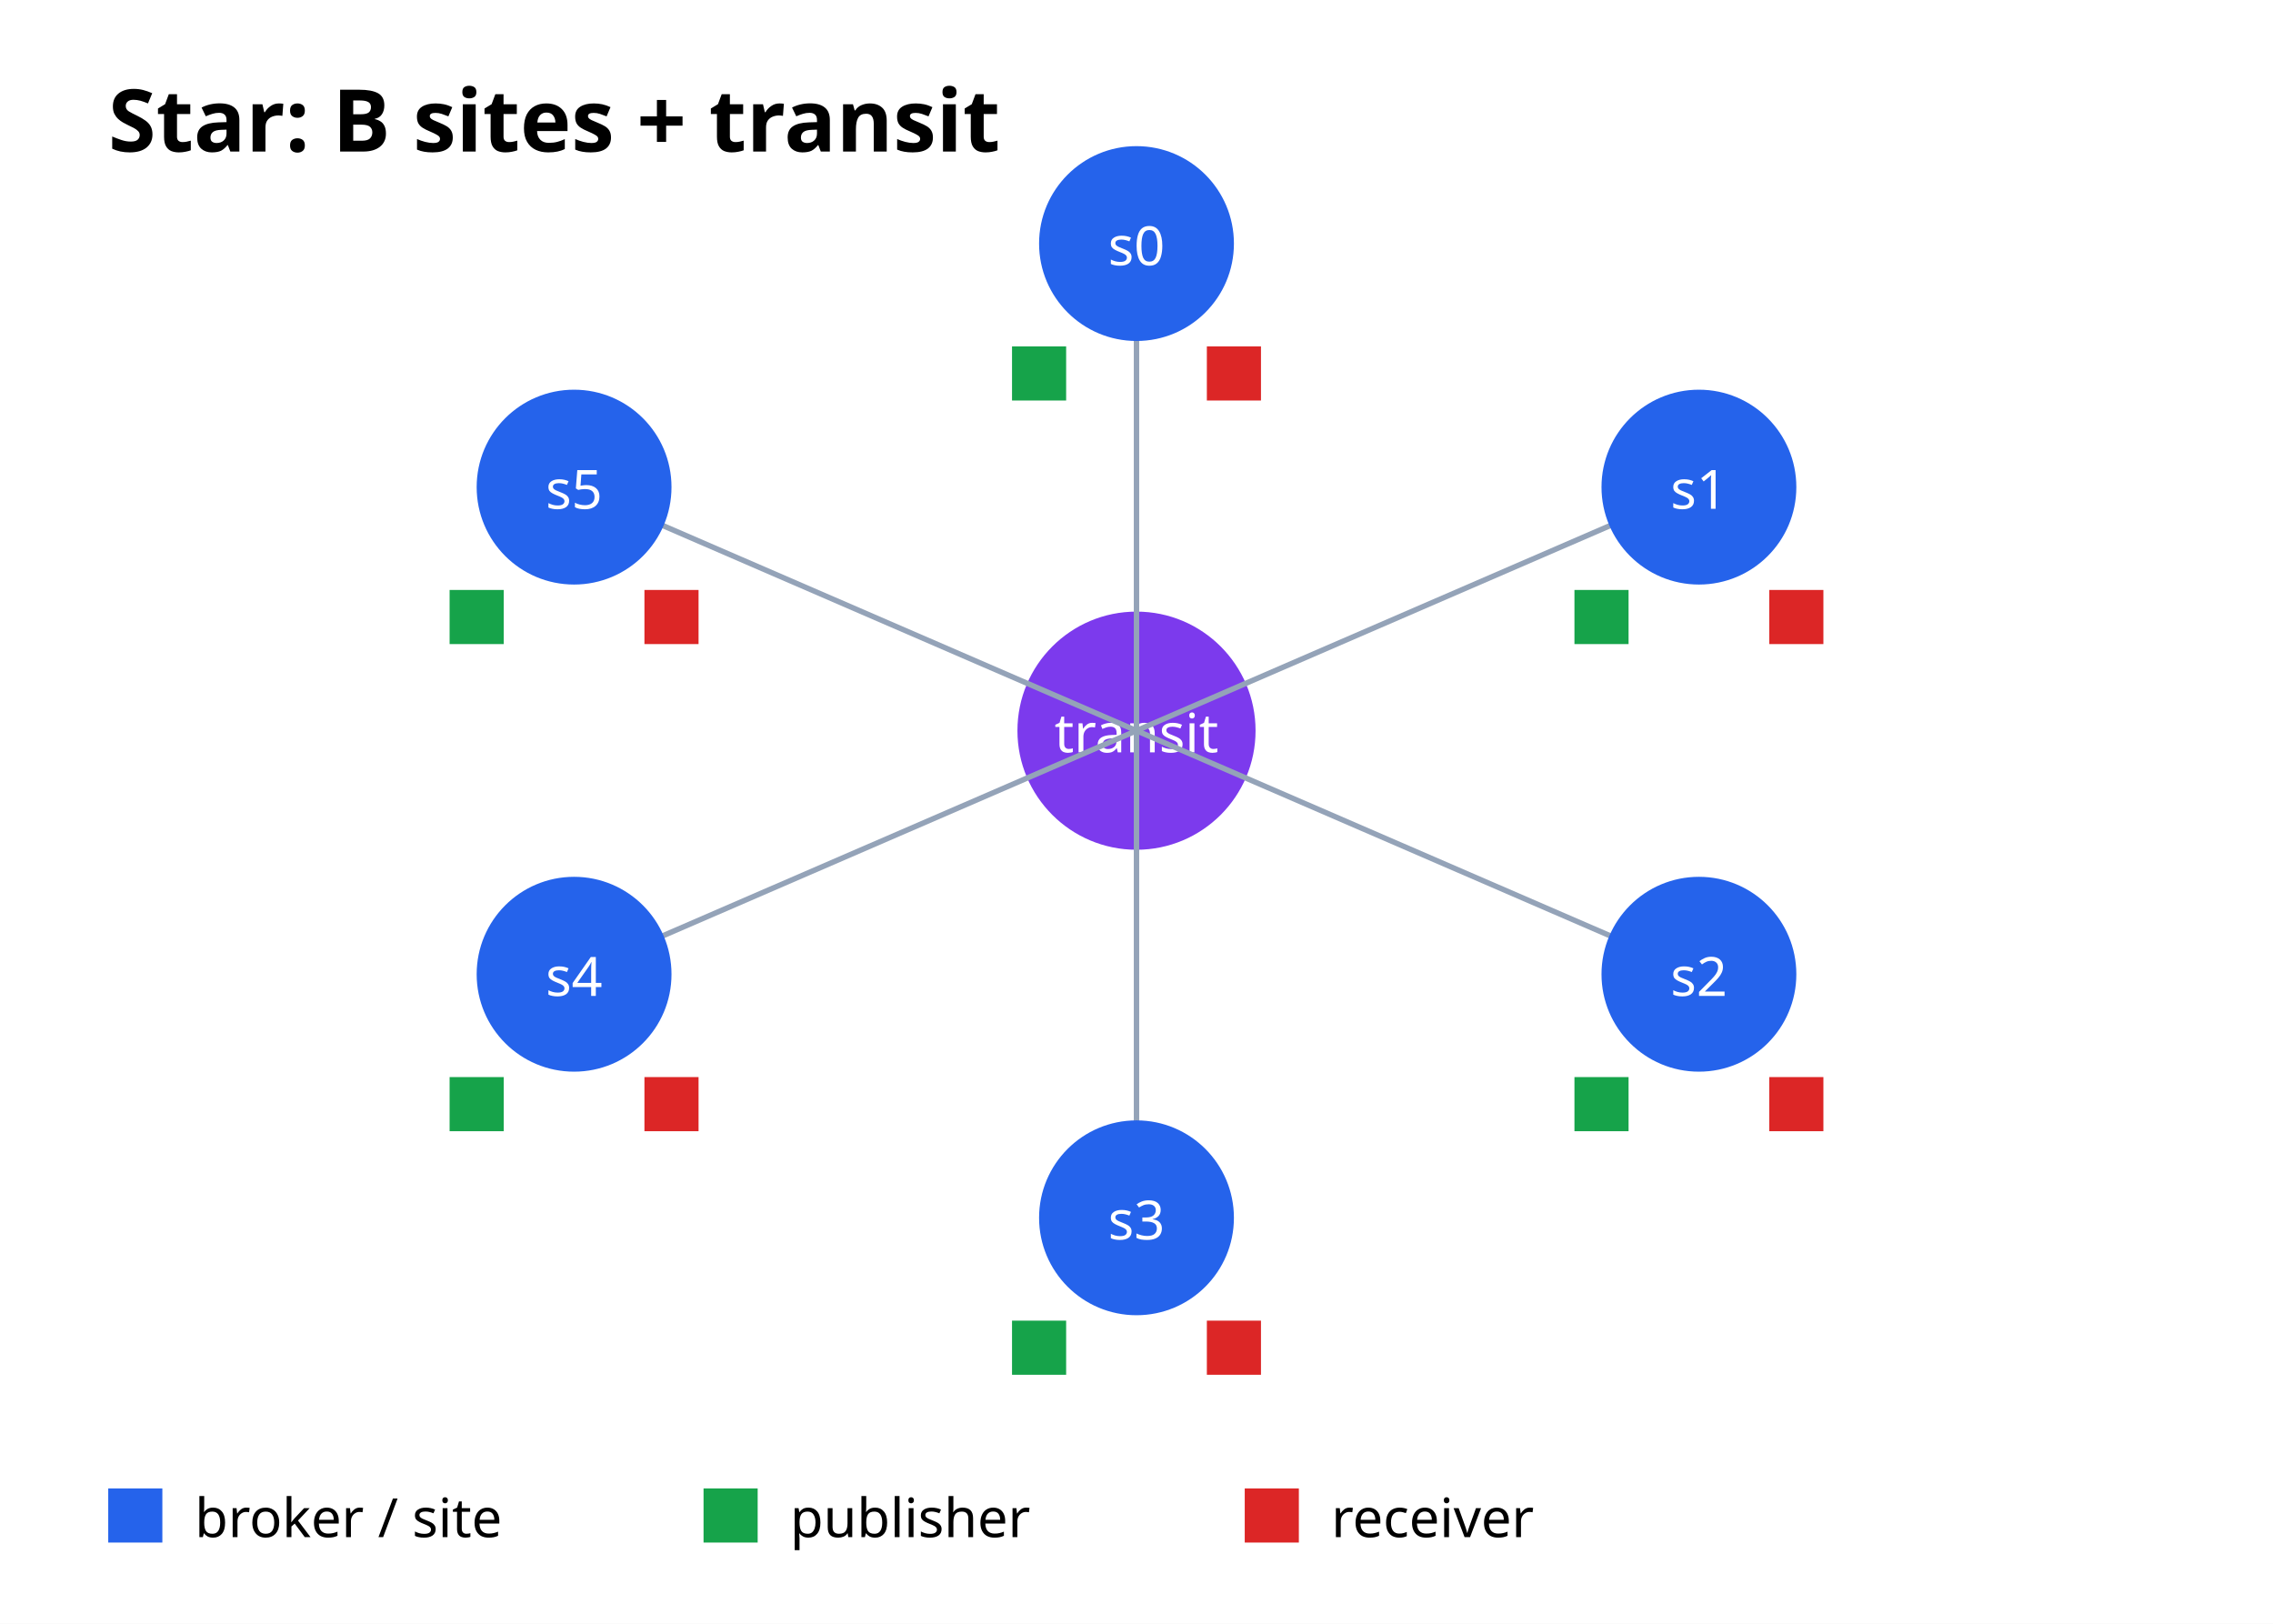
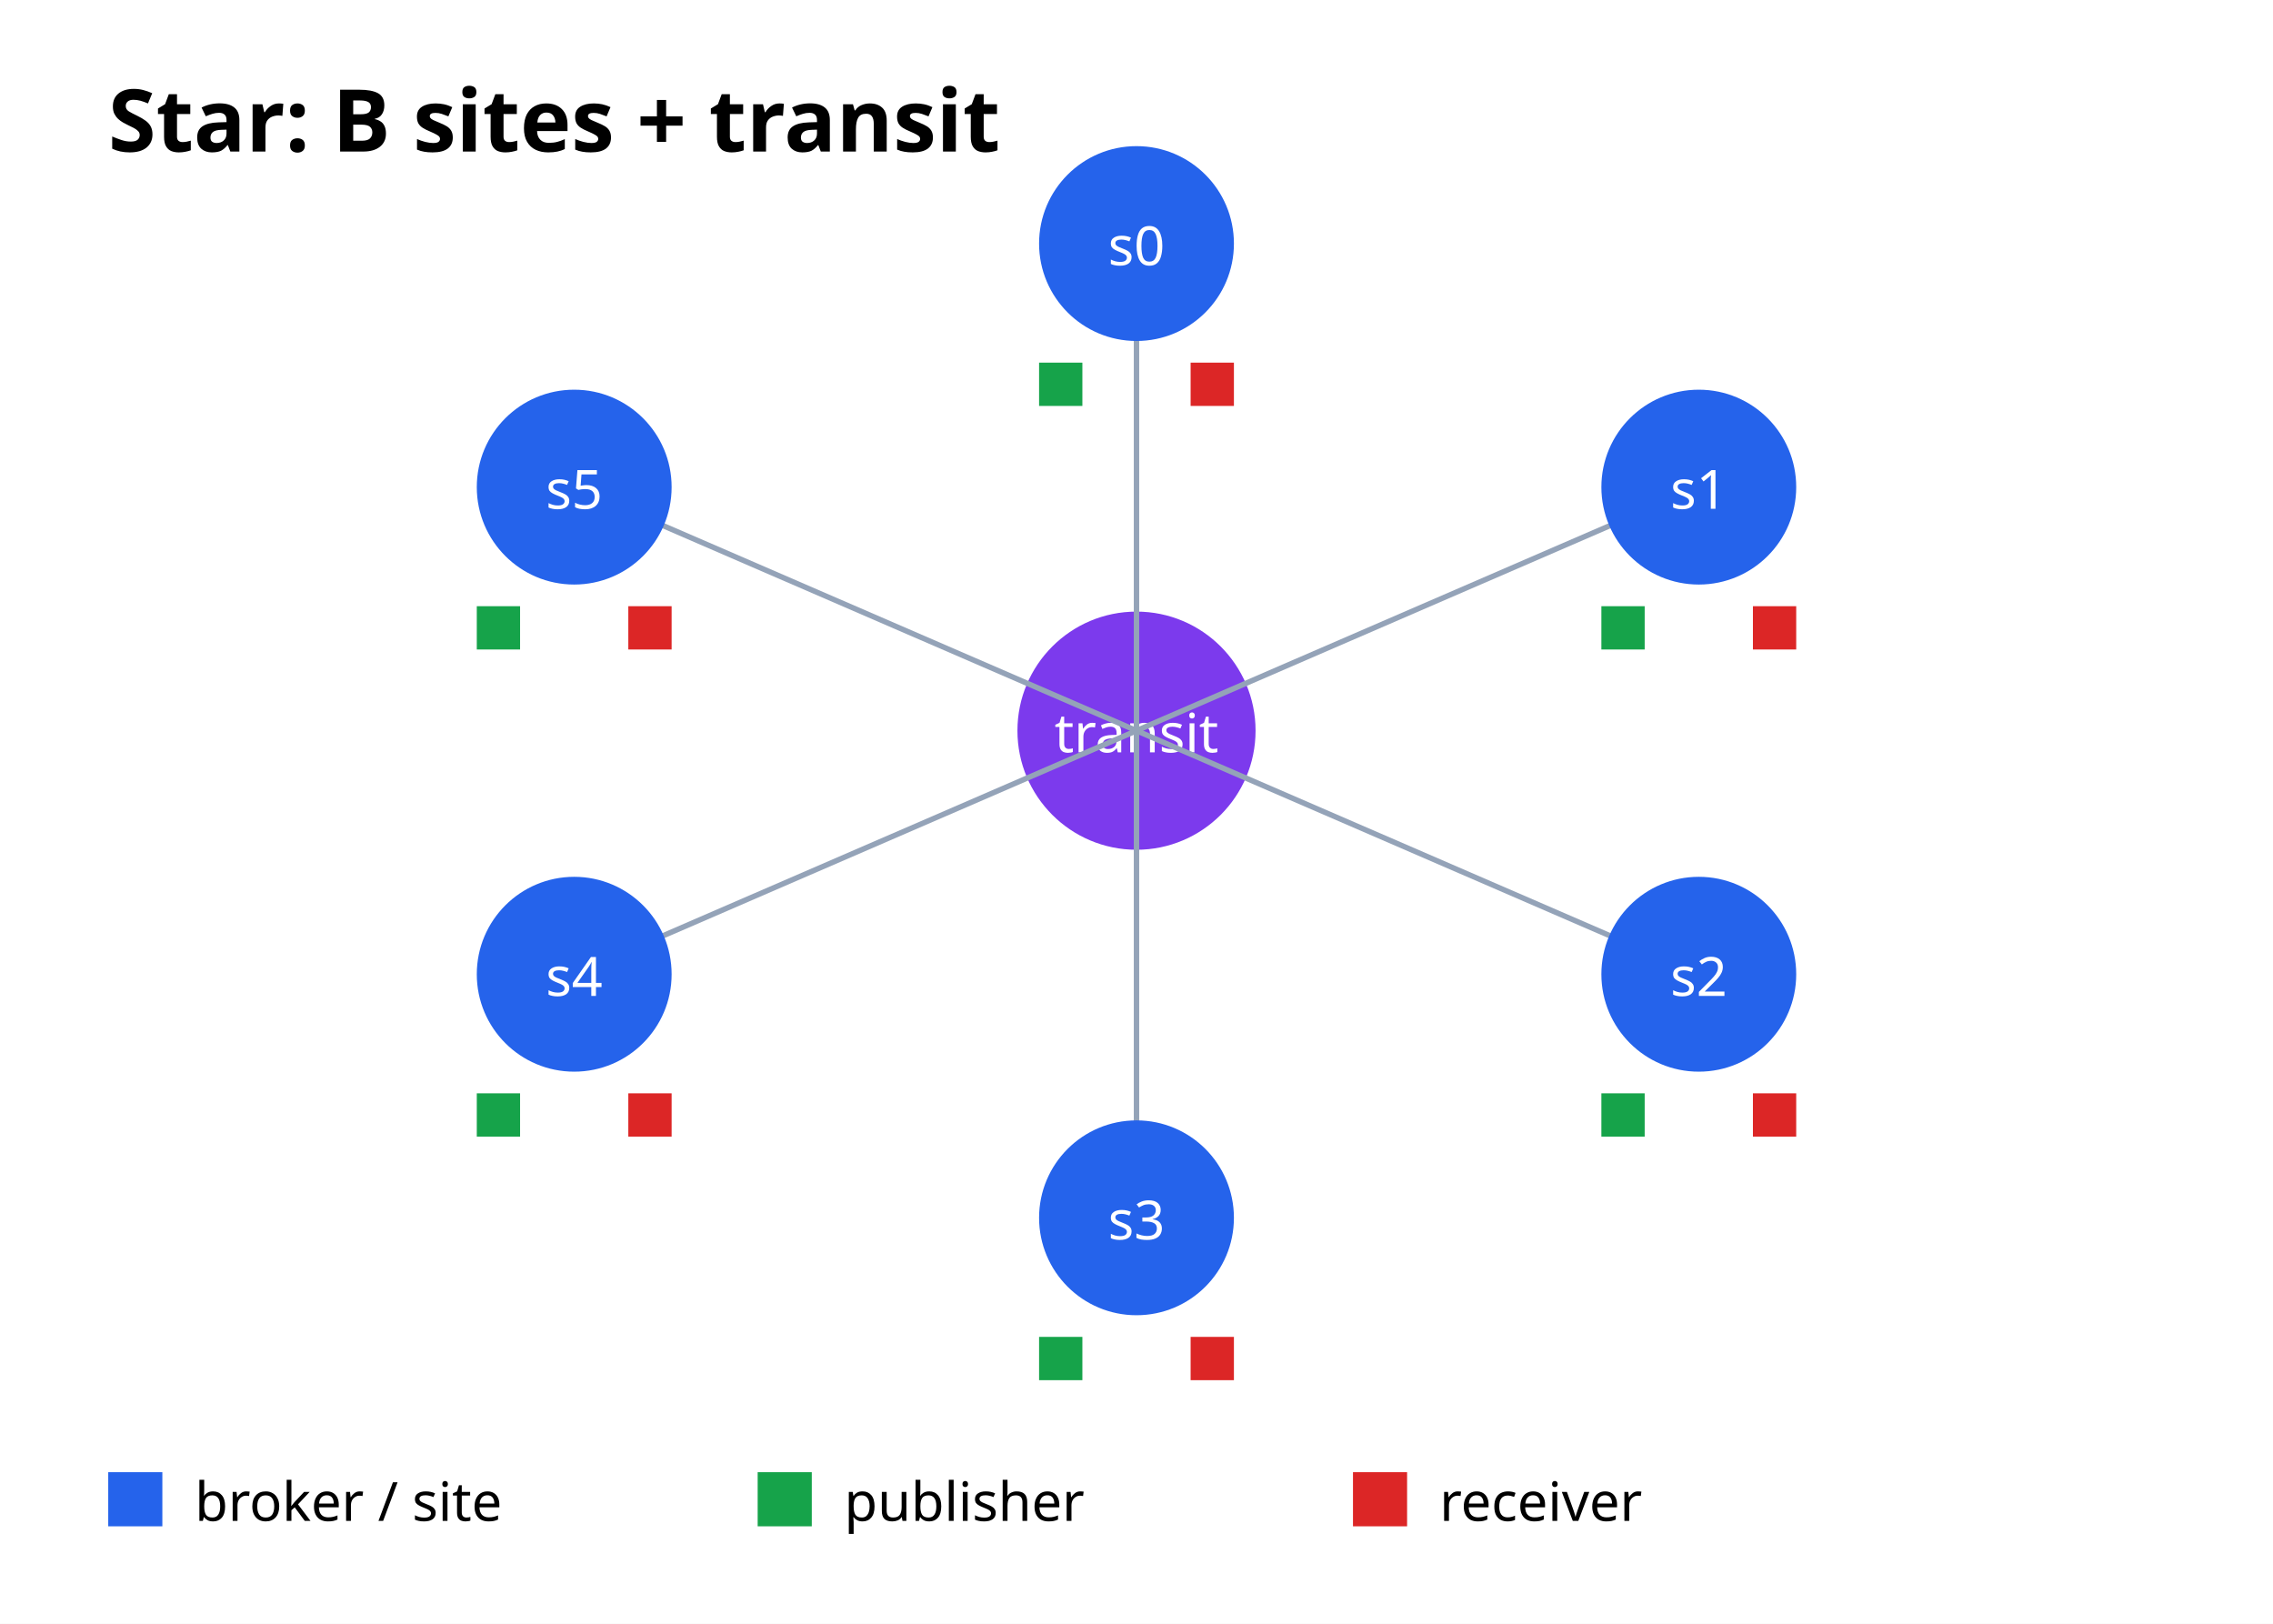
<svg xmlns="http://www.w3.org/2000/svg" width="420" height="300">
  <rect width="100%" height="100%" fill="#fff" />
  <text x="20" y="28" font-family="sans-serif" font-size="16" font-weight="700">Star: B sites + transit</text>
  <circle cx="210" cy="135" r="22" fill="#7c3aed" />
  <text x="210" y="139" font-family="sans-serif" font-size="10" fill="#fff" text-anchor="middle">transit</text>
  <line x1="210" y1="135" x2="210.0" y2="45.0" stroke="#94a3b8" />
  <circle cx="210.0" cy="45.0" r="18" fill="#2563eb" />
  <text x="210.0" y="49.0" font-family="sans-serif" font-size="10" fill="#fff" text-anchor="middle">s0</text>
-   <rect x="187.0" y="64.0" width="10" height="10" fill="#16a34a" />
-   <rect x="223.0" y="64.0" width="10" height="10" fill="#dc2626" />
-   <line x1="210" y1="135" x2="313.923" y2="90.0" stroke="#94a3b8" />
-   <circle cx="313.923" cy="90.0" r="18" fill="#2563eb" />
-   <text x="313.923" y="94.0" font-family="sans-serif" font-size="10" fill="#fff" text-anchor="middle">s1</text>
-   <rect x="290.923" y="109.0" width="10" height="10" fill="#16a34a" />
-   <rect x="326.923" y="109.0" width="10" height="10" fill="#dc2626" />
-   <line x1="210" y1="135" x2="313.923" y2="180.0" stroke="#94a3b8" />
-   <circle cx="313.923" cy="180.0" r="18" fill="#2563eb" />
-   <text x="313.923" y="184.0" font-family="sans-serif" font-size="10" fill="#fff" text-anchor="middle">s2</text>
-   <rect x="290.923" y="199.0" width="10" height="10" fill="#16a34a" />
-   <rect x="326.923" y="199.0" width="10" height="10" fill="#dc2626" />
+   <rect x="192.0" y="67.0" width="8" height="8" fill="#16a34a" />
+   <rect x="220.0" y="67.0" width="8" height="8" fill="#dc2626" />
+   <line x1="210" y1="135" x2="313.9" y2="90.0" stroke="#94a3b8" />
+   <circle cx="313.9" cy="90.0" r="18" fill="#2563eb" />
+   <text x="313.9" y="94.0" font-family="sans-serif" font-size="10" fill="#fff" text-anchor="middle">s1</text>
+   <rect x="295.9" y="112.0" width="8" height="8" fill="#16a34a" />
+   <rect x="323.9" y="112.0" width="8" height="8" fill="#dc2626" />
+   <line x1="210" y1="135" x2="313.9" y2="180.0" stroke="#94a3b8" />
+   <circle cx="313.9" cy="180.0" r="18" fill="#2563eb" />
+   <text x="313.9" y="184.0" font-family="sans-serif" font-size="10" fill="#fff" text-anchor="middle">s2</text>
+   <rect x="295.9" y="202.0" width="8" height="8" fill="#16a34a" />
+   <rect x="323.9" y="202.0" width="8" height="8" fill="#dc2626" />
  <line x1="210" y1="135" x2="210.0" y2="225.0" stroke="#94a3b8" />
  <circle cx="210.0" cy="225.0" r="18" fill="#2563eb" />
  <text x="210.0" y="229.0" font-family="sans-serif" font-size="10" fill="#fff" text-anchor="middle">s3</text>
-   <rect x="187.0" y="244.0" width="10" height="10" fill="#16a34a" />
-   <rect x="223.0" y="244.0" width="10" height="10" fill="#dc2626" />
-   <line x1="210" y1="135" x2="106.077" y2="180" stroke="#94a3b8" />
-   <circle cx="106.077" cy="180" r="18" fill="#2563eb" />
-   <text x="106.077" y="184" font-family="sans-serif" font-size="10" fill="#fff" text-anchor="middle">s4</text>
-   <rect x="83.077" y="199" width="10" height="10" fill="#16a34a" />
-   <rect x="119.077" y="199" width="10" height="10" fill="#dc2626" />
-   <line x1="210" y1="135" x2="106.077" y2="90.0" stroke="#94a3b8" />
-   <circle cx="106.077" cy="90.0" r="18" fill="#2563eb" />
-   <text x="106.077" y="94.0" font-family="sans-serif" font-size="10" fill="#fff" text-anchor="middle">s5</text>
-   <rect x="83.077" y="109.0" width="10" height="10" fill="#16a34a" />
-   <rect x="119.077" y="109.0" width="10" height="10" fill="#dc2626" />
-   <rect x="20" y="275" width="10" height="10" fill="#2563eb" />
-   <text x="36" y="284" font-family="sans-serif" font-size="10">broker / site</text>
-   <rect x="130" y="275" width="10" height="10" fill="#16a34a" />
-   <text x="146" y="284" font-family="sans-serif" font-size="10">publisher</text>
-   <rect x="230" y="275" width="10" height="10" fill="#dc2626" />
-   <text x="246" y="284" font-family="sans-serif" font-size="10">receiver</text>
+   <rect x="192.0" y="247.0" width="8" height="8" fill="#16a34a" />
+   <rect x="220.0" y="247.0" width="8" height="8" fill="#dc2626" />
+   <line x1="210" y1="135" x2="106.1" y2="180.0" stroke="#94a3b8" />
+   <circle cx="106.1" cy="180.0" r="18" fill="#2563eb" />
+   <text x="106.1" y="184.0" font-family="sans-serif" font-size="10" fill="#fff" text-anchor="middle">s4</text>
+   <rect x="88.1" y="202.0" width="8" height="8" fill="#16a34a" />
+   <rect x="116.1" y="202.0" width="8" height="8" fill="#dc2626" />
+   <line x1="210" y1="135" x2="106.1" y2="90.0" stroke="#94a3b8" />
+   <circle cx="106.1" cy="90.0" r="18" fill="#2563eb" />
+   <text x="106.1" y="94.0" font-family="sans-serif" font-size="10" fill="#fff" text-anchor="middle">s5</text>
+   <rect x="88.1" y="112.0" width="8" height="8" fill="#16a34a" />
+   <rect x="116.1" y="112.0" width="8" height="8" fill="#dc2626" />
+   <rect x="20" y="272" width="10" height="10" fill="#2563eb" />
+   <text x="36" y="281" font-family="sans-serif" font-size="10">broker / site</text>
+   <rect x="140" y="272" width="10" height="10" fill="#16a34a" />
+   <text x="156" y="281" font-family="sans-serif" font-size="10">publisher</text>
+   <rect x="250" y="272" width="10" height="10" fill="#dc2626" />
+   <text x="266" y="281" font-family="sans-serif" font-size="10">receiver</text>
</svg>
